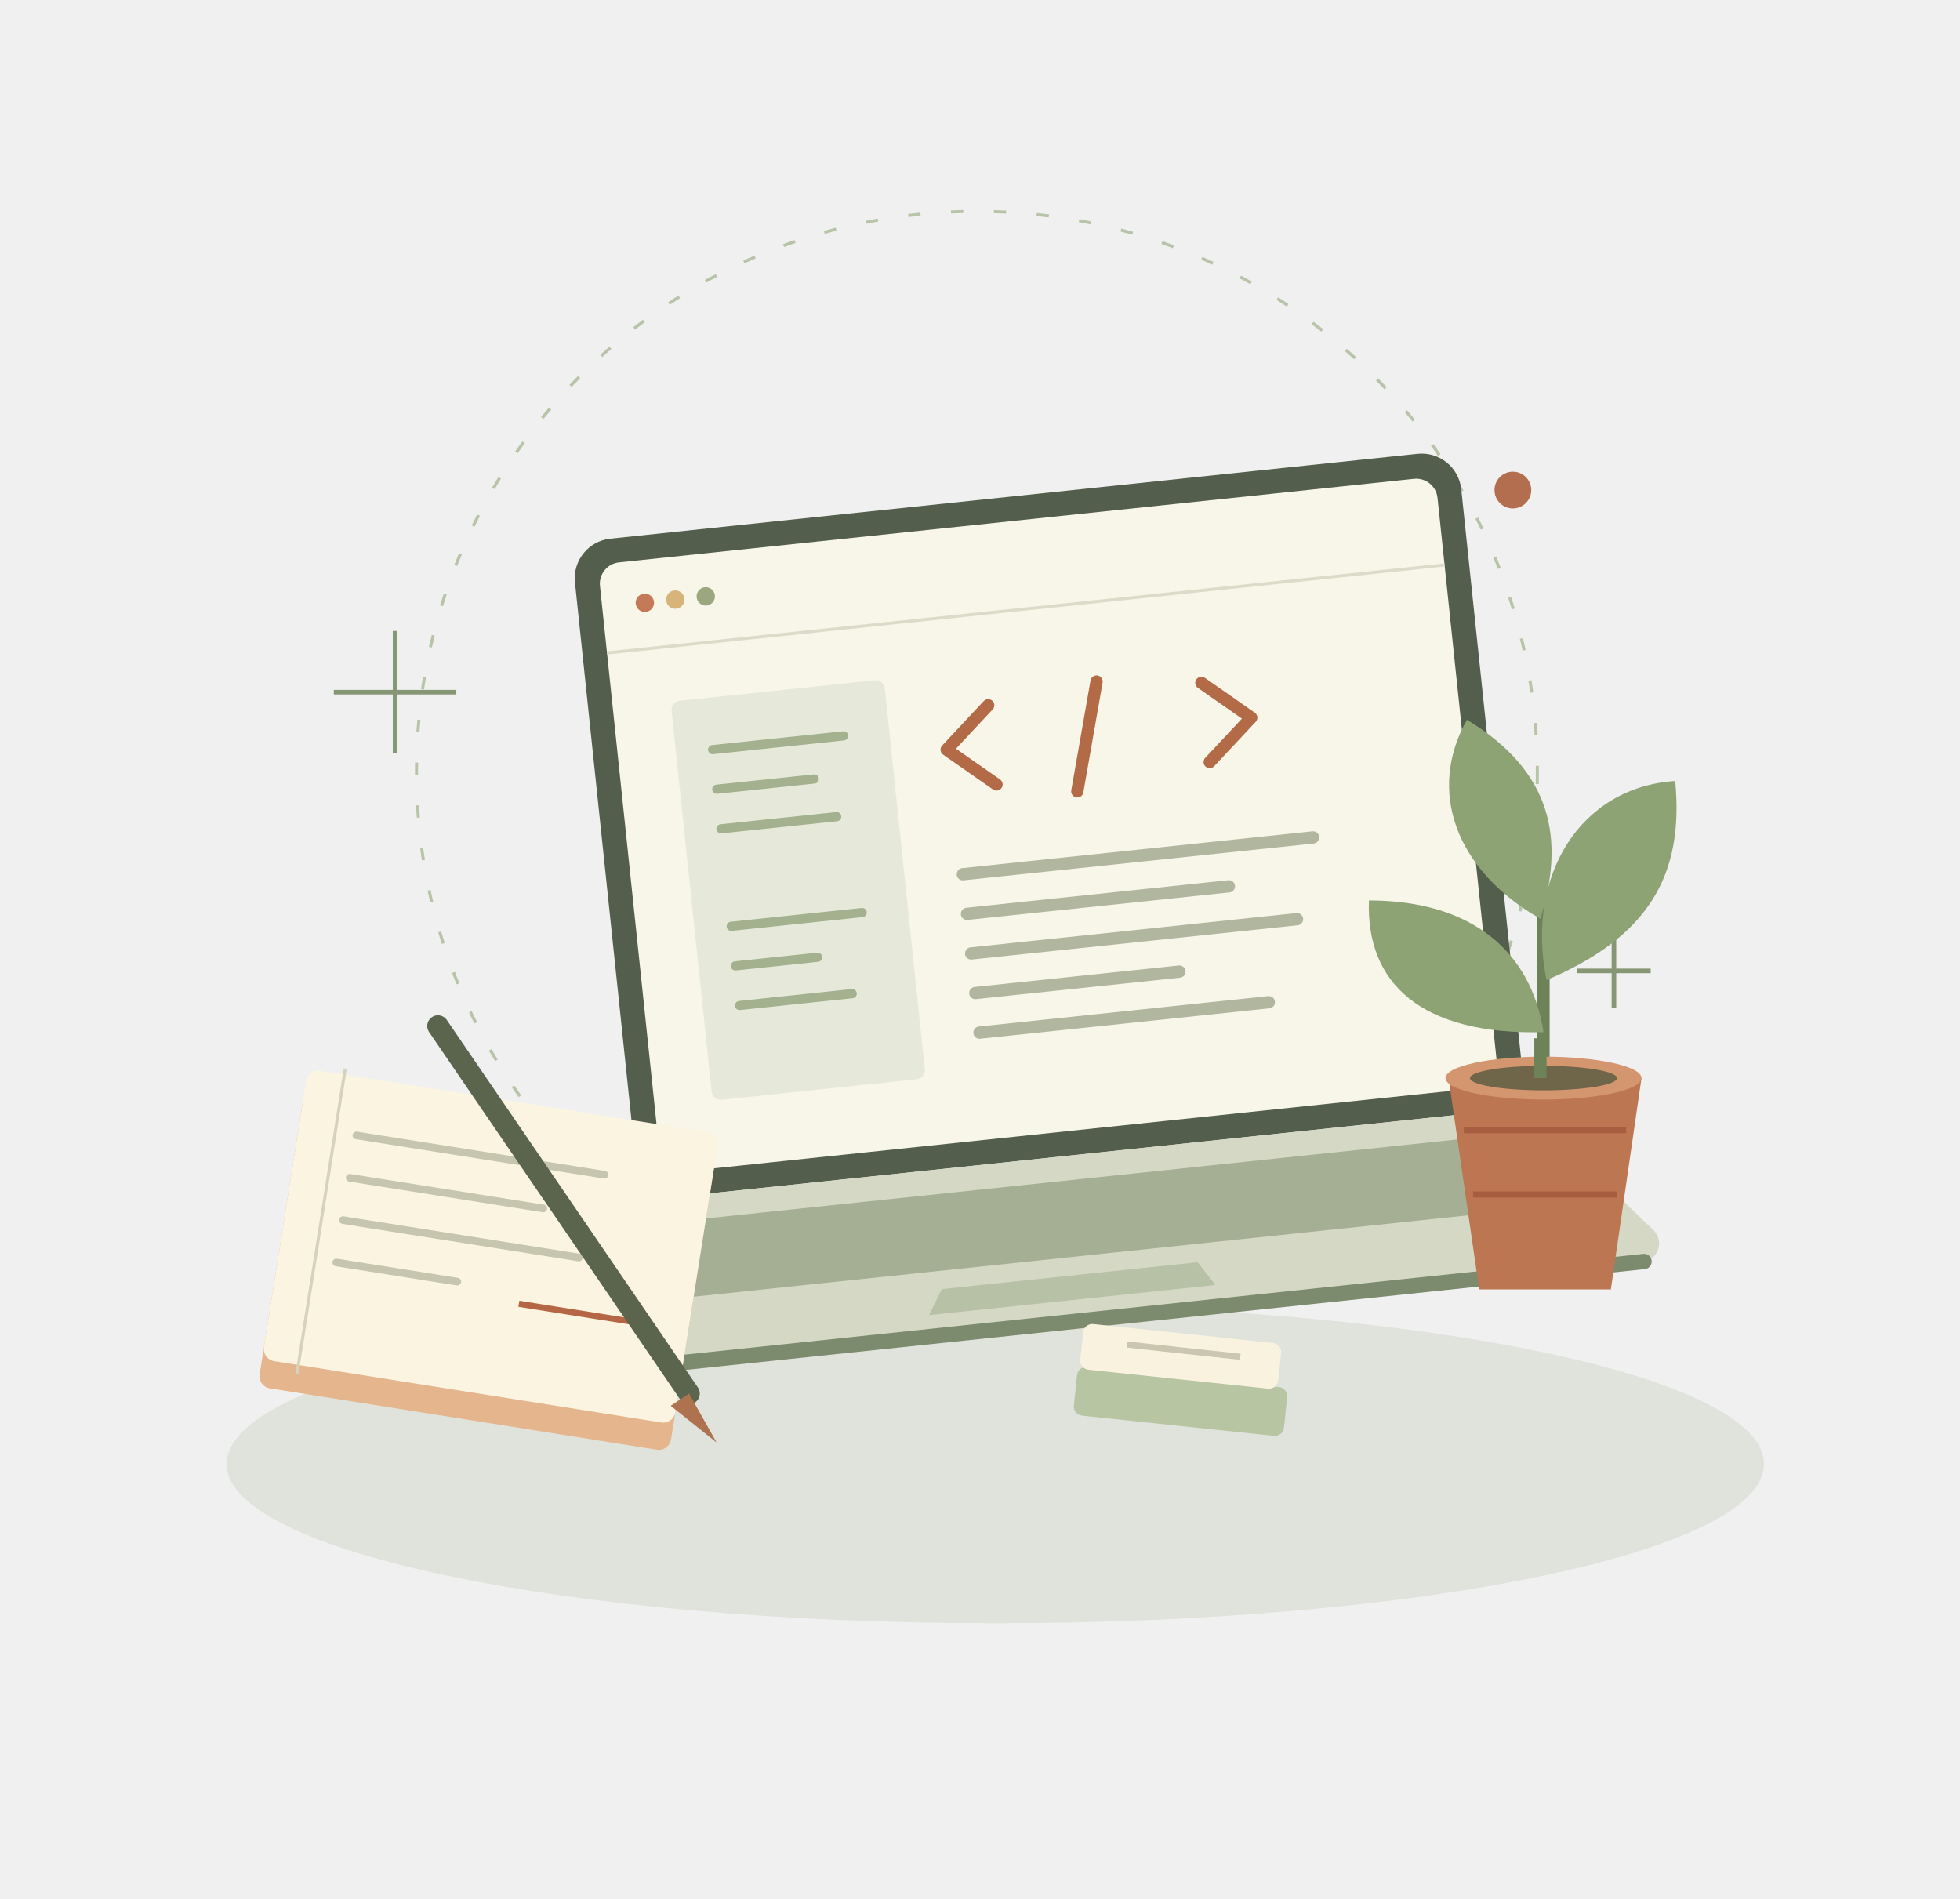
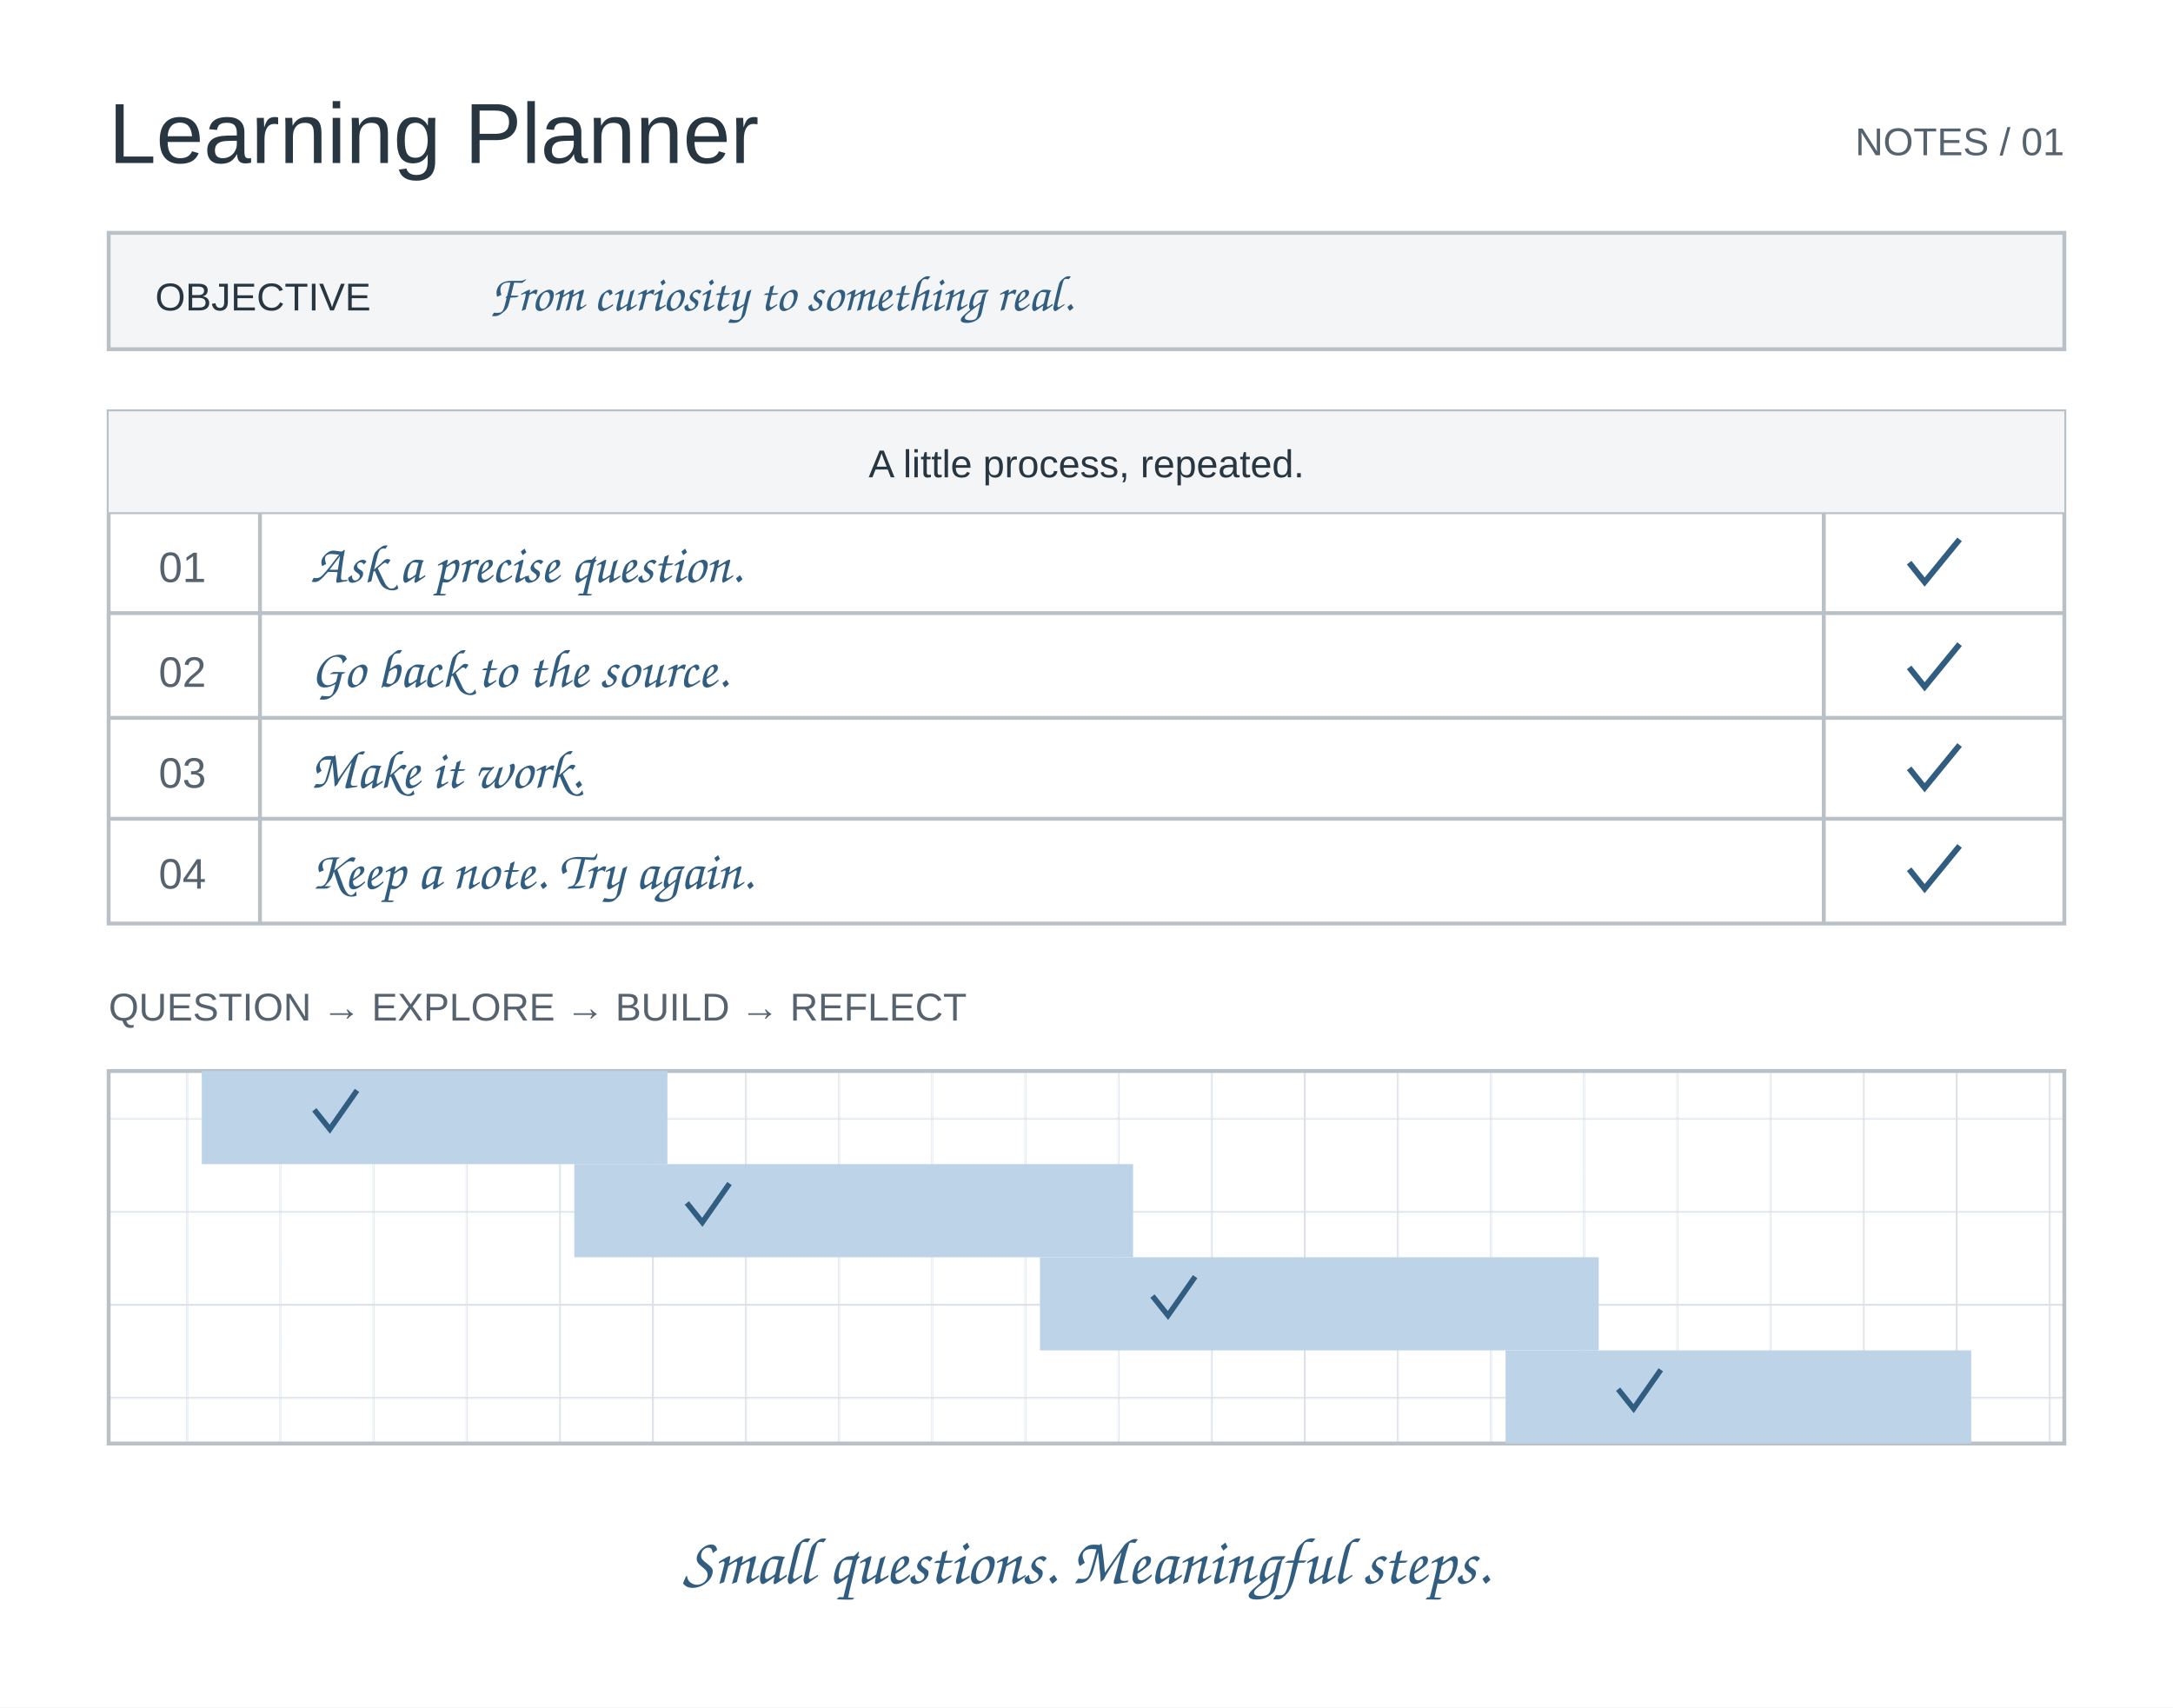
- <svg xmlns="http://www.w3.org/2000/svg" viewBox="0 0 640 620" fill="none">
-   <ellipse cx="325" cy="478" rx="251" ry="52" fill="#9eab8c" opacity=".2" />
-   <circle cx="319" cy="252" r="183" stroke="#b8c4a8" stroke-dasharray="4 10" />
-   <path d="M109 226h40m-20-20v40M515 317h24m-12-12v24" stroke="#879776" stroke-width="1.5" />
-   <circle cx="494" cy="160" r="6" fill="#b26e4f" />
-   <circle cx="157" cy="366" r="3" fill="#879776" />
-   <g transform="rotate(-6 338 290)">
-     <rect x="199" y="162" width="291" height="216" rx="13" fill="#535e4c" />
-     <rect x="207" y="170" width="275" height="200" rx="7" fill="#f8f5e9" />
-     <path d="M207 199h275" stroke="#dadbc9" />
-     <circle cx="221" cy="184" r="3" fill="#c47a58" />
-     <circle cx="231" cy="184" r="3" fill="#d7b47a" />
-     <circle cx="241" cy="184" r="3" fill="#9aa77f" />
-     <rect x="226" y="217" width="70" height="131" rx="3" fill="#e6e9da" />
-     <path d="M238 234h43m-43 13h32m-32 13h38m-38 32h43m-43 13h27m-27 13h37" stroke="#a3b18e" stroke-width="3" stroke-linecap="round" />
-     <path d="m329 229-15 13 15 13m70-26 15 13-15 13m-34-30-10 35" stroke="#b36a47" stroke-width="4" stroke-linecap="round" stroke-linejoin="round" />
-     <path d="M315 283h115M315 296h86M315 309h107M315 322h67M315 335h95" stroke="#b1b69f" stroke-width="4" stroke-linecap="round" />
-     <path d="m199 378-44 44a6 6 0 0 0 4 10h364a6 6 0 0 0 4-10l-37-44H199Z" fill="#d5d8c5" />
-     <path d="m213 386-23 25h307l-21-25H213Z" fill="#a5af94" />
-     <path d="m294 417-5 8h94l-5-8h-84Z" fill="#b7c1a6" />
-     <path d="M159 432h364" stroke="#7c8a6d" stroke-width="5" stroke-linecap="round" />
+ <svg xmlns="http://www.w3.org/2000/svg" viewBox="0 0 560 440">
+   <defs>
+     <pattern id="grid" width="24" height="24" patternUnits="userSpaceOnUse">
+       <path d="M24 0H0V24" fill="none" stroke="#dce2e7" stroke-width="1" />
+     </pattern>
+   </defs>
+   <rect width="560" height="440" fill="#fff" />
+   <g font-family="Arial, sans-serif" fill="#273640">
+     <text x="28" y="42" font-size="22">Learning <tspan font-weight="300">Planner</tspan>
+     </text>
+     <text x="532" y="40" text-anchor="end" font-size="10" fill="#56636e">NOTES / 01</text>
+     <rect x="28" y="60" width="504" height="30" fill="#f3f5f6" stroke="#b9c1c6" />
+     <text x="40" y="80" font-size="10">OBJECTIVE</text>
+     <text x="126" y="80" font-size="13" fill="#315d80" font-family="Segoe Print, Bradley Hand, cursive" font-style="italic">From curiosity to something real.</text>
+     <rect x="28" y="106" width="504" height="132" fill="none" stroke="#b9c1c6" />
+     <path d="M28 132H532M28 158H532M28 185H532M28 211H532M67 132V238M470 132V238" stroke="#b9c1c6" fill="none" />
+     <path d="M28 106H532V132H28Z" fill="#f3f5f6" />
+     <text x="280" y="123" text-anchor="middle" font-size="10">A little process, repeated.</text>
+     <g font-size="11" fill="#56636e" text-anchor="middle">
+       <text x="47" y="150">01</text>
+       <text x="47" y="177">02</text>
+       <text x="47" y="203">03</text>
+       <text x="47" y="229">04</text>
+     </g>
+     <g font-size="14" fill="#315d80" font-family="Segoe Print, Bradley Hand, cursive" font-style="italic">
+       <text x="80" y="150">Ask a precise question.</text>
+       <text x="80" y="177">Go back to the source.</text>
+       <text x="80" y="203">Make it work.</text>
+       <text x="80" y="229">Keep a note. Try again.</text>
+     </g>
+     <g fill="none" stroke="#315d80" stroke-width="1.5">
+       <path d="M492 145l4 5 9-11M492 172l4 5 9-11M492 198l4 5 9-11M492 224l4 5 9-11" />
+     </g>
+     <text x="28" y="263" font-size="10" fill="#56636e">QUESTION → EXPLORE → BUILD → REFLECT</text>
+     <rect x="28" y="276" width="504" height="96" fill="url(#grid)" stroke="#b9c1c6" />
+     <g fill="#bdd3e8">
+       <path d="M52 276H172V300H52Z" />
+       <path d="M148 300H292V324H148Z" />
+       <path d="M268 324H412V348H268Z" />
+       <path d="M388 348H508V372H388Z" />
+     </g>
+     <g fill="none" stroke="#315d80" stroke-width="1.4">
+       <path d="M81 286l4 5 7-10M177 310l4 5 7-10M297 334l4 5 7-10M417 358l4 5 7-10" />
+     </g>
+     <text x="280" y="408" text-anchor="middle" font-size="17" fill="#315d80" font-family="Segoe Print, Bradley Hand, cursive" font-style="italic">Small questions. Meaningful steps.</text>
  </g>
-   <g transform="rotate(9 179 410)">
-     <rect x="92" y="369" width="136" height="98" rx="4" fill="#e5b58d" />
-     <rect x="92" y="362" width="136" height="96" rx="4" fill="#faf4e1" />
-     <path d="M111 381h82m-82 14h64m-64 14h78m-78 14h40" stroke="#c6c5ae" stroke-width="2.5" stroke-linecap="round" />
-     <path d="M172 427h37" stroke="#b56644" stroke-width="2" />
-     <path d="M104 360v101" stroke="#d6d2bb" />
-   </g>
-   <path d="m143 335 82 120" stroke="#5b654d" stroke-width="7" stroke-linecap="round" />
-   <path d="m225 455 9 16-15-12" fill="#ae724f" />
-   <path d="M504 364v-70" stroke="#6e8258" stroke-width="4" />
-   <path d="M504 337c-40 1-58-16-57-43 34 0 53 17 57 43ZM505 320c-7-34 11-63 42-65 3 31-9 51-42 65ZM503 300c-28-16-37-42-24-65 28 17 32 39 24 65Z" fill="#8da374" />
-   <path d="M473 352h63l-10 69h-43l-10-69Z" fill="#bd7652" />
-   <path d="M478 369h53M481 390h47" stroke="#a65d40" stroke-width="2" />
-   <ellipse cx="504" cy="352" rx="32" ry="7" fill="#d3966e" />
-   <ellipse cx="504" cy="352" rx="24" ry="4" fill="#6f6548" />
-   <path d="M503 352v-13" stroke="#6e8258" stroke-width="4" />
-   <rect x="352" y="446" width="69" height="16" rx="3" transform="rotate(6 352 446)" fill="#b8c5a3" />
-   <rect x="354" y="432" width="65" height="15" rx="3" transform="rotate(6 354 432)" fill="#f8f2df" />
-   <path d="m368 439 37 4" stroke="#cbc6af" stroke-width="2" />
</svg>
